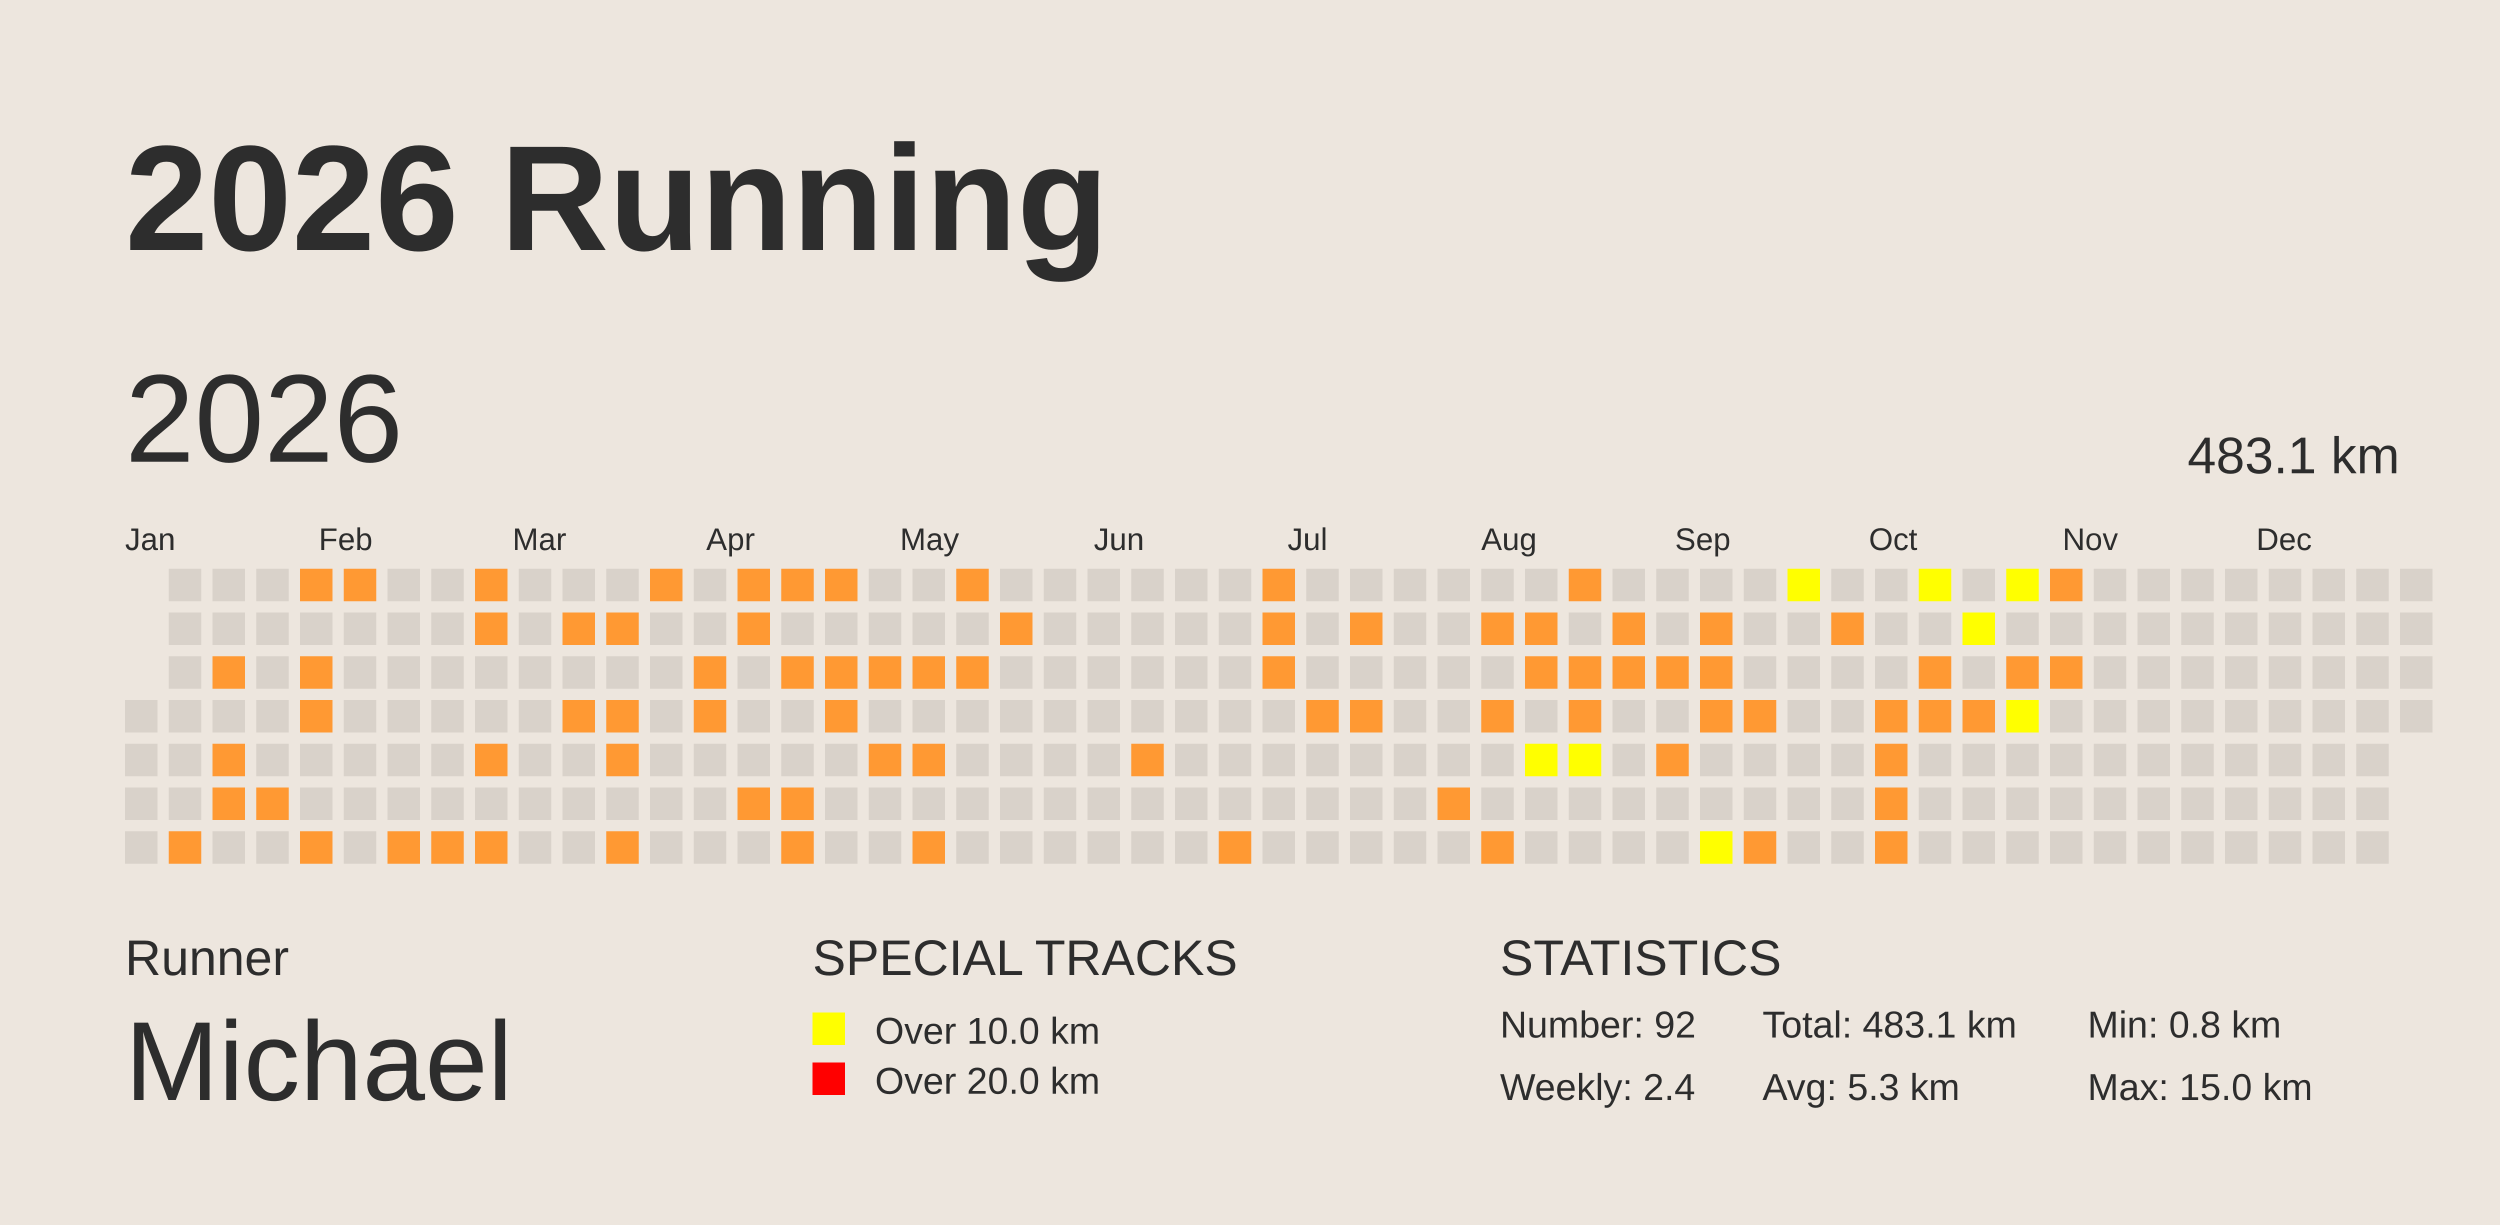
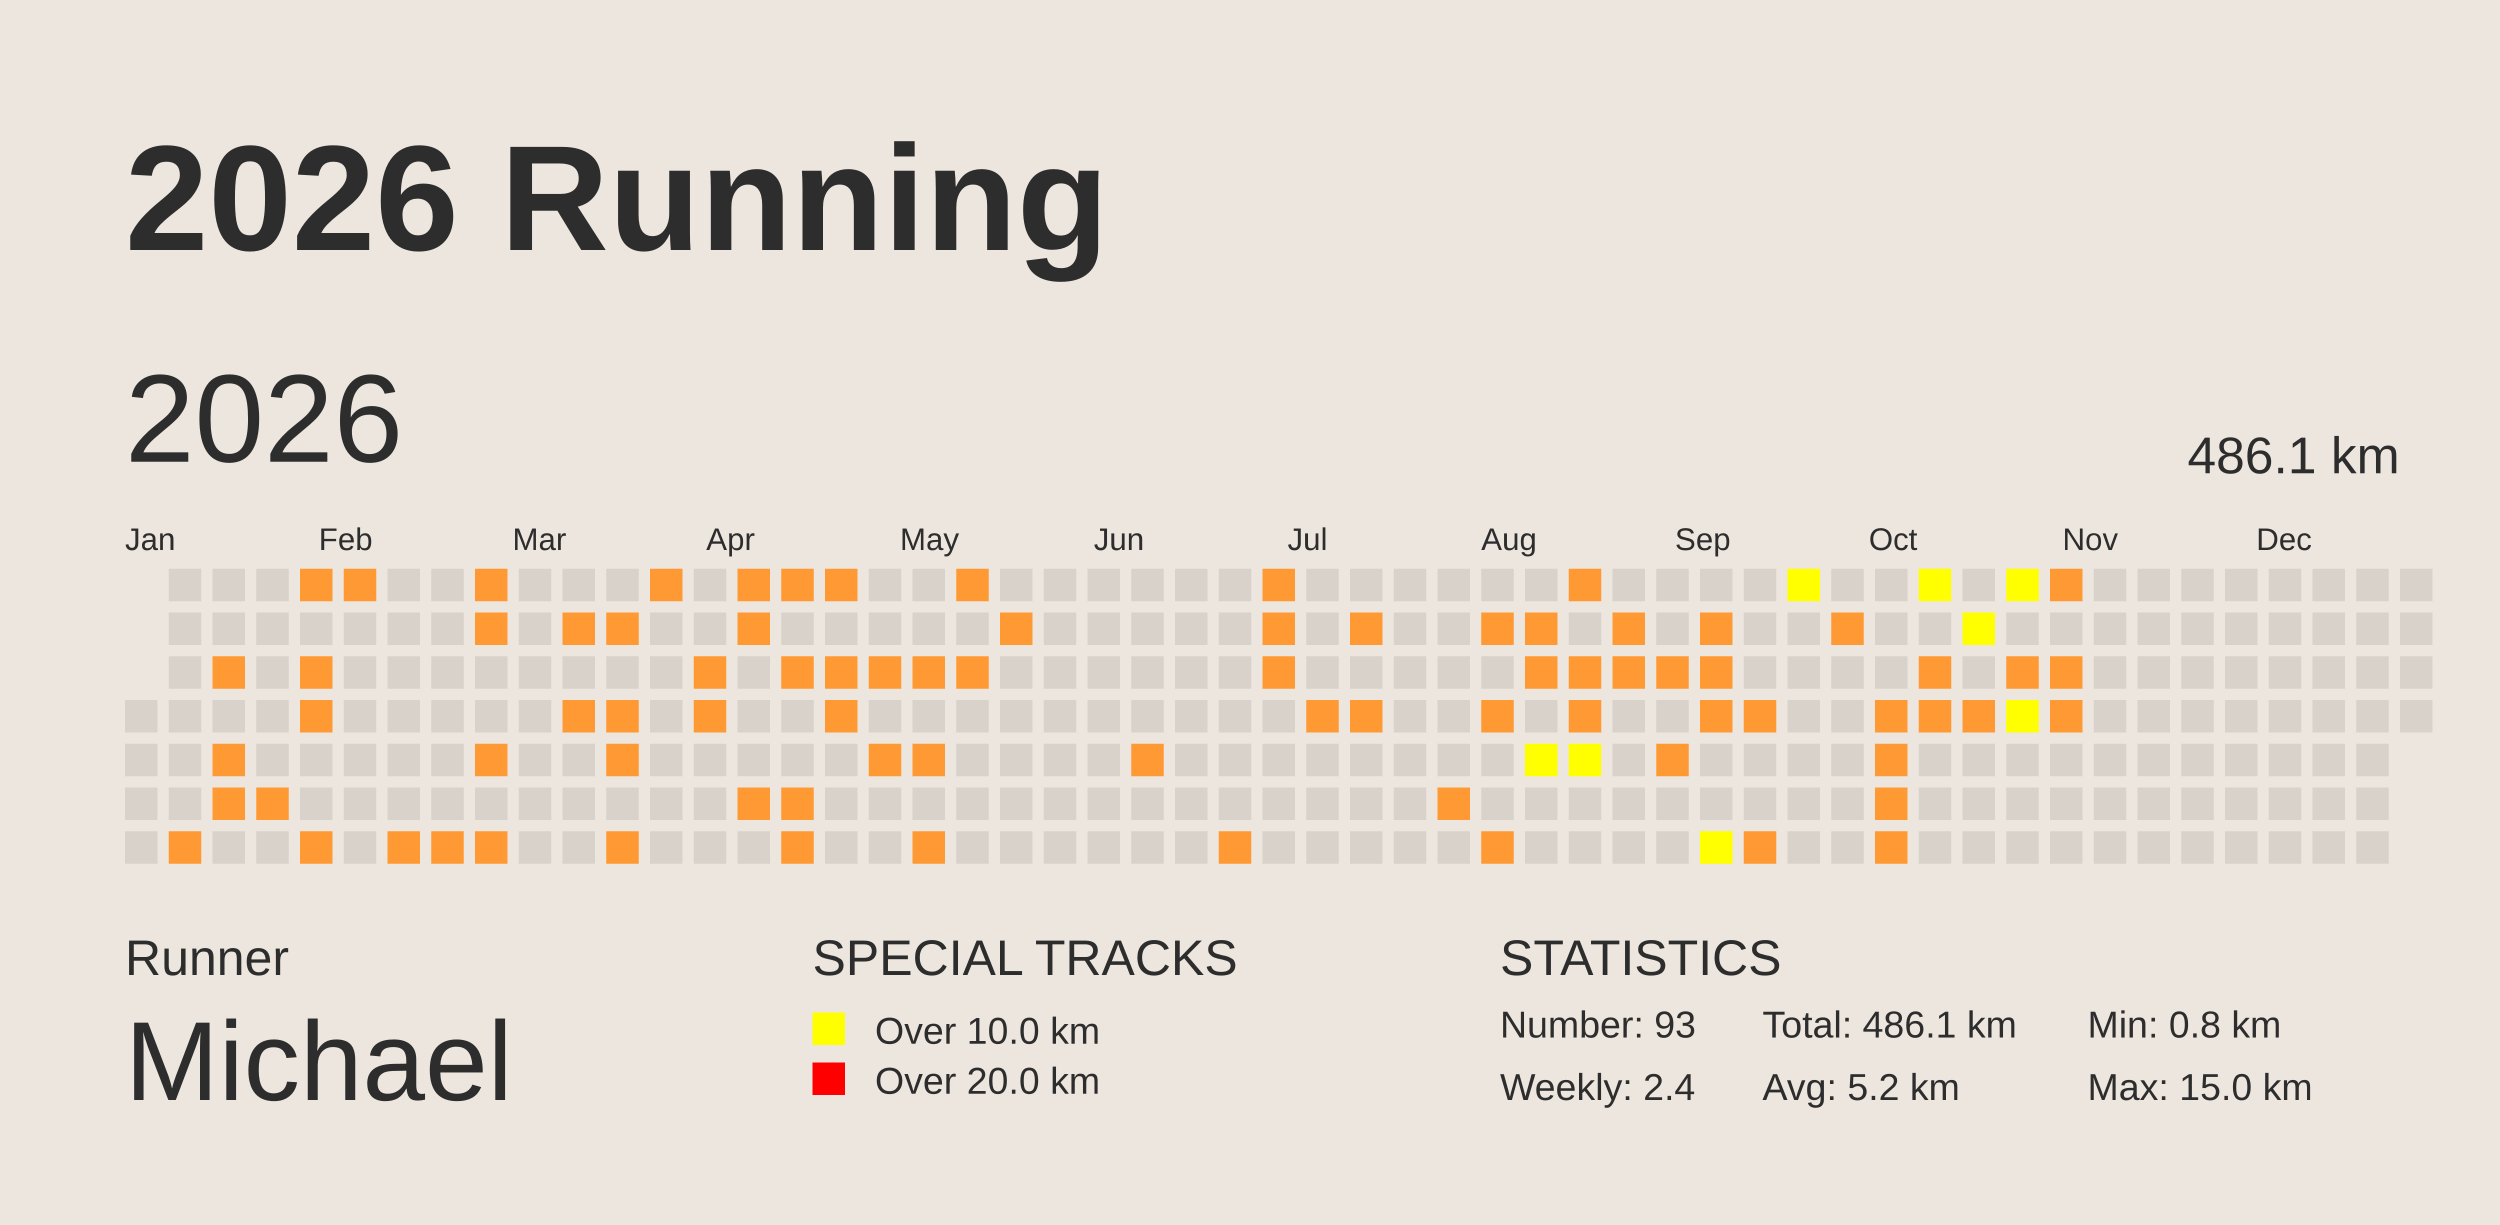
<svg xmlns="http://www.w3.org/2000/svg" baseProfile="full" height="98mm" version="1.1" viewBox="0,0,200,98" width="200mm">
  <defs />
  <rect fill="#EDE6DE" height="98" width="200" x="0" y="0" />
  <text fill="#2D2D2D" style="font-size:12px; font-family:Arial; font-weight:bold;" x="10" y="20">2026 Running</text>
  <text fill="#2D2D2D" style="font-size:4px; font-family:Arial" x="10" y="78">Runner</text>
  <text fill="#2D2D2D" style="font-size:9px; font-family:Arial" x="10" y="88">Michael</text>
  <text fill="#2D2D2D" style="font-size:4px; font-family:Arial" x="65" y="78">SPECIAL TRACKS</text>
  <rect fill="yellow" height="2.6" width="2.6" x="65" y="81" />
  <text fill="#2D2D2D" style="font-size:3px; font-family:Arial" x="70" y="83.5">Over 10.0 km</text>
  <rect fill="red" height="2.6" width="2.6" x="65" y="85" />
  <text fill="#2D2D2D" style="font-size:3px; font-family:Arial" x="70" y="87.5">Over 20.0 km</text>
  <text fill="#2D2D2D" style="font-size:4px; font-family:Arial" x="120" y="78">STATISTICS</text>
-   <text fill="#2D2D2D" style="font-size:3px; font-family:Arial" x="120" y="83">Number: 92</text>
+   <text fill="#2D2D2D" style="font-size:3px; font-family:Arial" x="120" y="83">Number: 93</text>
  <text fill="#2D2D2D" style="font-size:3px; font-family:Arial" x="120" y="88">Weekly: 2.4</text>
-   <text fill="#2D2D2D" style="font-size:3px; font-family:Arial" x="141" y="83">Total: 483.1 km</text>
-   <text fill="#2D2D2D" style="font-size:3px; font-family:Arial" x="141" y="88">Avg: 5.3 km</text>
+   <text fill="#2D2D2D" style="font-size:3px; font-family:Arial" x="141" y="83">Total: 486.1 km</text>
+   <text fill="#2D2D2D" style="font-size:3px; font-family:Arial" x="141" y="88">Avg: 5.2 km</text>
  <text fill="#2D2D2D" style="font-size:3px; font-family:Arial" x="167" y="83">Min: 0.8 km</text>
  <text fill="#2D2D2D" style="font-size:3px; font-family:Arial" x="167" y="88">Max: 15.0 km</text>
  <text dominant-baseline="hanging" fill="#2D2D2D" style="font-size:10.0px; font-family:Arial;" x="10" y="30">2026</text>
-   <text dominant-baseline="hanging" fill="#2D2D2D" style="font-size:4.125px; font-family:Arial;" x="175" y="35">483.1 km</text>
+   <text dominant-baseline="hanging" fill="#2D2D2D" style="font-size:4.125px; font-family:Arial;" x="175" y="35">486.1 km</text>
  <text fill="#2D2D2D" style="font-size:2.5px; font-family:Arial" x="10.0" y="44">Jan</text>
  <text fill="#2D2D2D" style="font-size:2.5px; font-family:Arial" x="25.5" y="44">Feb</text>
  <text fill="#2D2D2D" style="font-size:2.5px; font-family:Arial" x="41.0" y="44">Mar</text>
  <text fill="#2D2D2D" style="font-size:2.5px; font-family:Arial" x="56.5" y="44">Apr</text>
  <text fill="#2D2D2D" style="font-size:2.5px; font-family:Arial" x="72.0" y="44">May</text>
  <text fill="#2D2D2D" style="font-size:2.5px; font-family:Arial" x="87.5" y="44">Jun</text>
  <text fill="#2D2D2D" style="font-size:2.5px; font-family:Arial" x="103.0" y="44">Jul</text>
  <text fill="#2D2D2D" style="font-size:2.5px; font-family:Arial" x="118.5" y="44">Aug</text>
  <text fill="#2D2D2D" style="font-size:2.5px; font-family:Arial" x="134.0" y="44">Sep</text>
  <text fill="#2D2D2D" style="font-size:2.5px; font-family:Arial" x="149.5" y="44">Oct</text>
  <text fill="#2D2D2D" style="font-size:2.5px; font-family:Arial" x="165.0" y="44">Nov</text>
  <text fill="#2D2D2D" style="font-size:2.5px; font-family:Arial" x="180.5" y="44">Dec</text>
  <rect fill="#D9D2CA" height="2.6" width="2.6" x="10.0" y="56.0" />
  <rect fill="#D9D2CA" height="2.6" width="2.6" x="10.0" y="59.5" />
  <rect fill="#D9D2CA" height="2.6" width="2.6" x="10.0" y="63.0" />
  <rect fill="#D9D2CA" height="2.6" width="2.6" x="10.0" y="66.5" />
  <rect fill="#D9D2CA" height="2.6" width="2.6" x="13.5" y="45.5" />
  <rect fill="#D9D2CA" height="2.6" width="2.6" x="13.5" y="49.0" />
  <rect fill="#D9D2CA" height="2.6" width="2.6" x="13.5" y="52.5" />
  <rect fill="#D9D2CA" height="2.6" width="2.6" x="13.5" y="56.0" />
  <rect fill="#D9D2CA" height="2.6" width="2.6" x="13.5" y="59.5" />
  <rect fill="#D9D2CA" height="2.6" width="2.6" x="13.5" y="63.0" />
  <rect fill="#FF9933" height="2.6" width="2.6" x="13.5" y="66.5" />
  <rect fill="#D9D2CA" height="2.6" width="2.6" x="17.0" y="45.5" />
  <rect fill="#D9D2CA" height="2.6" width="2.6" x="17.0" y="49.0" />
  <rect fill="#FF9933" height="2.6" width="2.6" x="17.0" y="52.5" />
  <rect fill="#D9D2CA" height="2.6" width="2.6" x="17.0" y="56.0" />
  <rect fill="#FF9933" height="2.6" width="2.6" x="17.0" y="59.5" />
  <rect fill="#FF9933" height="2.6" width="2.6" x="17.0" y="63.0" />
  <rect fill="#D9D2CA" height="2.6" width="2.6" x="17.0" y="66.5" />
  <rect fill="#D9D2CA" height="2.6" width="2.6" x="20.5" y="45.5" />
  <rect fill="#D9D2CA" height="2.6" width="2.6" x="20.5" y="49.0" />
  <rect fill="#D9D2CA" height="2.6" width="2.6" x="20.5" y="52.5" />
  <rect fill="#D9D2CA" height="2.6" width="2.6" x="20.5" y="56.0" />
  <rect fill="#D9D2CA" height="2.6" width="2.6" x="20.5" y="59.5" />
  <rect fill="#FF9933" height="2.6" width="2.6" x="20.5" y="63.0" />
  <rect fill="#D9D2CA" height="2.6" width="2.6" x="20.5" y="66.5" />
  <rect fill="#FF9933" height="2.6" width="2.6" x="24.0" y="45.5" />
  <rect fill="#D9D2CA" height="2.6" width="2.6" x="24.0" y="49.0" />
  <rect fill="#FF9933" height="2.6" width="2.6" x="24.0" y="52.5" />
  <rect fill="#FF9933" height="2.6" width="2.6" x="24.0" y="56.0" />
  <rect fill="#D9D2CA" height="2.6" width="2.6" x="24.0" y="59.5" />
  <rect fill="#D9D2CA" height="2.6" width="2.6" x="24.0" y="63.0" />
  <rect fill="#FF9933" height="2.6" width="2.6" x="24.0" y="66.5" />
  <rect fill="#FF9933" height="2.6" width="2.6" x="27.5" y="45.5" />
  <rect fill="#D9D2CA" height="2.6" width="2.6" x="27.5" y="49.0" />
  <rect fill="#D9D2CA" height="2.6" width="2.6" x="27.5" y="52.5" />
  <rect fill="#D9D2CA" height="2.6" width="2.6" x="27.5" y="56.0" />
  <rect fill="#D9D2CA" height="2.6" width="2.6" x="27.5" y="59.5" />
  <rect fill="#D9D2CA" height="2.6" width="2.6" x="27.5" y="63.0" />
  <rect fill="#D9D2CA" height="2.6" width="2.6" x="27.5" y="66.5" />
  <rect fill="#D9D2CA" height="2.6" width="2.6" x="31.0" y="45.5" />
  <rect fill="#D9D2CA" height="2.6" width="2.6" x="31.0" y="49.0" />
  <rect fill="#D9D2CA" height="2.6" width="2.6" x="31.0" y="52.5" />
  <rect fill="#D9D2CA" height="2.6" width="2.6" x="31.0" y="56.0" />
  <rect fill="#D9D2CA" height="2.6" width="2.6" x="31.0" y="59.5" />
  <rect fill="#D9D2CA" height="2.6" width="2.6" x="31.0" y="63.0" />
  <rect fill="#FF9933" height="2.6" width="2.6" x="31.0" y="66.5" />
  <rect fill="#D9D2CA" height="2.6" width="2.6" x="34.5" y="45.5" />
  <rect fill="#D9D2CA" height="2.6" width="2.6" x="34.5" y="49.0" />
  <rect fill="#D9D2CA" height="2.6" width="2.6" x="34.5" y="52.5" />
  <rect fill="#D9D2CA" height="2.6" width="2.6" x="34.5" y="56.0" />
  <rect fill="#D9D2CA" height="2.6" width="2.6" x="34.5" y="59.5" />
  <rect fill="#D9D2CA" height="2.6" width="2.6" x="34.5" y="63.0" />
  <rect fill="#FF9933" height="2.6" width="2.6" x="34.5" y="66.5" />
  <rect fill="#FF9933" height="2.6" width="2.6" x="38.0" y="45.5" />
  <rect fill="#FF9933" height="2.6" width="2.6" x="38.0" y="49.0" />
  <rect fill="#D9D2CA" height="2.6" width="2.6" x="38.0" y="52.5" />
  <rect fill="#D9D2CA" height="2.6" width="2.6" x="38.0" y="56.0" />
  <rect fill="#FF9933" height="2.6" width="2.6" x="38.0" y="59.5" />
  <rect fill="#D9D2CA" height="2.6" width="2.6" x="38.0" y="63.0" />
  <rect fill="#FF9933" height="2.6" width="2.6" x="38.0" y="66.5" />
  <rect fill="#D9D2CA" height="2.6" width="2.6" x="41.5" y="45.5" />
  <rect fill="#D9D2CA" height="2.6" width="2.6" x="41.5" y="49.0" />
  <rect fill="#D9D2CA" height="2.6" width="2.6" x="41.5" y="52.5" />
  <rect fill="#D9D2CA" height="2.6" width="2.6" x="41.5" y="56.0" />
  <rect fill="#D9D2CA" height="2.6" width="2.6" x="41.5" y="59.5" />
  <rect fill="#D9D2CA" height="2.6" width="2.6" x="41.5" y="63.0" />
  <rect fill="#D9D2CA" height="2.6" width="2.6" x="41.5" y="66.5" />
  <rect fill="#D9D2CA" height="2.6" width="2.6" x="45.0" y="45.5" />
  <rect fill="#FF9933" height="2.6" width="2.6" x="45.0" y="49.0" />
  <rect fill="#D9D2CA" height="2.6" width="2.6" x="45.0" y="52.5" />
  <rect fill="#FF9933" height="2.6" width="2.6" x="45.0" y="56.0" />
  <rect fill="#D9D2CA" height="2.6" width="2.6" x="45.0" y="59.5" />
  <rect fill="#D9D2CA" height="2.6" width="2.6" x="45.0" y="63.0" />
  <rect fill="#D9D2CA" height="2.6" width="2.6" x="45.0" y="66.5" />
  <rect fill="#D9D2CA" height="2.6" width="2.6" x="48.5" y="45.5" />
  <rect fill="#FF9933" height="2.6" width="2.6" x="48.5" y="49.0" />
  <rect fill="#D9D2CA" height="2.6" width="2.6" x="48.5" y="52.5" />
  <rect fill="#FF9933" height="2.6" width="2.6" x="48.5" y="56.0" />
  <rect fill="#FF9933" height="2.6" width="2.6" x="48.5" y="59.5" />
  <rect fill="#D9D2CA" height="2.6" width="2.6" x="48.5" y="63.0" />
  <rect fill="#FF9933" height="2.6" width="2.6" x="48.5" y="66.5" />
  <rect fill="#FF9933" height="2.6" width="2.6" x="52.0" y="45.5" />
  <rect fill="#D9D2CA" height="2.6" width="2.6" x="52.0" y="49.0" />
  <rect fill="#D9D2CA" height="2.6" width="2.6" x="52.0" y="52.5" />
  <rect fill="#D9D2CA" height="2.6" width="2.6" x="52.0" y="56.0" />
  <rect fill="#D9D2CA" height="2.6" width="2.6" x="52.0" y="59.5" />
  <rect fill="#D9D2CA" height="2.6" width="2.6" x="52.0" y="63.0" />
  <rect fill="#D9D2CA" height="2.6" width="2.6" x="52.0" y="66.5" />
  <rect fill="#D9D2CA" height="2.6" width="2.6" x="55.5" y="45.5" />
  <rect fill="#D9D2CA" height="2.6" width="2.6" x="55.5" y="49.0" />
  <rect fill="#FF9933" height="2.6" width="2.6" x="55.5" y="52.5" />
  <rect fill="#FF9933" height="2.6" width="2.6" x="55.5" y="56.0" />
  <rect fill="#D9D2CA" height="2.6" width="2.6" x="55.5" y="59.5" />
  <rect fill="#D9D2CA" height="2.6" width="2.6" x="55.5" y="63.0" />
  <rect fill="#D9D2CA" height="2.6" width="2.6" x="55.5" y="66.5" />
  <rect fill="#FF9933" height="2.6" width="2.6" x="59.0" y="45.5" />
  <rect fill="#FF9933" height="2.6" width="2.6" x="59.0" y="49.0" />
  <rect fill="#D9D2CA" height="2.6" width="2.6" x="59.0" y="52.5" />
  <rect fill="#D9D2CA" height="2.6" width="2.6" x="59.0" y="56.0" />
  <rect fill="#D9D2CA" height="2.6" width="2.6" x="59.0" y="59.5" />
  <rect fill="#FF9933" height="2.6" width="2.6" x="59.0" y="63.0" />
  <rect fill="#D9D2CA" height="2.6" width="2.6" x="59.0" y="66.5" />
  <rect fill="#FF9933" height="2.6" width="2.6" x="62.5" y="45.5" />
  <rect fill="#D9D2CA" height="2.6" width="2.6" x="62.5" y="49.0" />
  <rect fill="#FF9933" height="2.6" width="2.6" x="62.5" y="52.5" />
  <rect fill="#D9D2CA" height="2.6" width="2.6" x="62.5" y="56.0" />
  <rect fill="#D9D2CA" height="2.6" width="2.6" x="62.5" y="59.5" />
  <rect fill="#FF9933" height="2.6" width="2.6" x="62.5" y="63.0" />
  <rect fill="#FF9933" height="2.6" width="2.6" x="62.5" y="66.5" />
  <rect fill="#FF9933" height="2.6" width="2.6" x="66.0" y="45.5" />
  <rect fill="#D9D2CA" height="2.6" width="2.6" x="66.0" y="49.0" />
  <rect fill="#FF9933" height="2.6" width="2.6" x="66.0" y="52.5" />
  <rect fill="#FF9933" height="2.6" width="2.6" x="66.0" y="56.0" />
  <rect fill="#D9D2CA" height="2.6" width="2.6" x="66.0" y="59.5" />
  <rect fill="#D9D2CA" height="2.6" width="2.6" x="66.0" y="63.0" />
  <rect fill="#D9D2CA" height="2.6" width="2.6" x="66.0" y="66.5" />
  <rect fill="#D9D2CA" height="2.6" width="2.6" x="69.5" y="45.5" />
  <rect fill="#D9D2CA" height="2.6" width="2.6" x="69.5" y="49.0" />
  <rect fill="#FF9933" height="2.6" width="2.6" x="69.5" y="52.5" />
  <rect fill="#D9D2CA" height="2.6" width="2.6" x="69.5" y="56.0" />
  <rect fill="#FF9933" height="2.6" width="2.6" x="69.5" y="59.5" />
  <rect fill="#D9D2CA" height="2.6" width="2.6" x="69.5" y="63.0" />
  <rect fill="#D9D2CA" height="2.6" width="2.6" x="69.5" y="66.5" />
  <rect fill="#D9D2CA" height="2.6" width="2.6" x="73.0" y="45.5" />
  <rect fill="#D9D2CA" height="2.6" width="2.6" x="73.0" y="49.0" />
  <rect fill="#FF9933" height="2.6" width="2.6" x="73.0" y="52.5" />
  <rect fill="#D9D2CA" height="2.6" width="2.6" x="73.0" y="56.0" />
  <rect fill="#FF9933" height="2.6" width="2.6" x="73.0" y="59.5" />
  <rect fill="#D9D2CA" height="2.6" width="2.6" x="73.0" y="63.0" />
  <rect fill="#FF9933" height="2.6" width="2.6" x="73.0" y="66.5" />
  <rect fill="#FF9933" height="2.6" width="2.6" x="76.5" y="45.5" />
  <rect fill="#D9D2CA" height="2.6" width="2.6" x="76.5" y="49.0" />
  <rect fill="#FF9933" height="2.6" width="2.6" x="76.5" y="52.5" />
  <rect fill="#D9D2CA" height="2.6" width="2.6" x="76.5" y="56.0" />
  <rect fill="#D9D2CA" height="2.6" width="2.6" x="76.5" y="59.5" />
  <rect fill="#D9D2CA" height="2.6" width="2.6" x="76.5" y="63.0" />
  <rect fill="#D9D2CA" height="2.6" width="2.6" x="76.5" y="66.5" />
  <rect fill="#D9D2CA" height="2.6" width="2.6" x="80.0" y="45.5" />
  <rect fill="#FF9933" height="2.6" width="2.6" x="80.0" y="49.0" />
  <rect fill="#D9D2CA" height="2.6" width="2.6" x="80.0" y="52.5" />
  <rect fill="#D9D2CA" height="2.6" width="2.6" x="80.0" y="56.0" />
  <rect fill="#D9D2CA" height="2.6" width="2.6" x="80.0" y="59.5" />
  <rect fill="#D9D2CA" height="2.6" width="2.6" x="80.0" y="63.0" />
  <rect fill="#D9D2CA" height="2.6" width="2.6" x="80.0" y="66.5" />
  <rect fill="#D9D2CA" height="2.6" width="2.6" x="83.5" y="45.5" />
  <rect fill="#D9D2CA" height="2.6" width="2.6" x="83.5" y="49.0" />
  <rect fill="#D9D2CA" height="2.6" width="2.6" x="83.5" y="52.5" />
  <rect fill="#D9D2CA" height="2.6" width="2.6" x="83.5" y="56.0" />
  <rect fill="#D9D2CA" height="2.6" width="2.6" x="83.5" y="59.5" />
  <rect fill="#D9D2CA" height="2.6" width="2.6" x="83.5" y="63.0" />
  <rect fill="#D9D2CA" height="2.6" width="2.6" x="83.5" y="66.5" />
  <rect fill="#D9D2CA" height="2.6" width="2.6" x="87.0" y="45.5" />
  <rect fill="#D9D2CA" height="2.6" width="2.6" x="87.0" y="49.0" />
  <rect fill="#D9D2CA" height="2.6" width="2.6" x="87.0" y="52.5" />
  <rect fill="#D9D2CA" height="2.6" width="2.6" x="87.0" y="56.0" />
  <rect fill="#D9D2CA" height="2.6" width="2.6" x="87.0" y="59.5" />
  <rect fill="#D9D2CA" height="2.6" width="2.6" x="87.0" y="63.0" />
  <rect fill="#D9D2CA" height="2.6" width="2.6" x="87.0" y="66.5" />
  <rect fill="#D9D2CA" height="2.6" width="2.6" x="90.5" y="45.5" />
  <rect fill="#D9D2CA" height="2.6" width="2.6" x="90.5" y="49.0" />
  <rect fill="#D9D2CA" height="2.6" width="2.6" x="90.5" y="52.5" />
  <rect fill="#D9D2CA" height="2.6" width="2.6" x="90.5" y="56.0" />
  <rect fill="#FF9933" height="2.6" width="2.6" x="90.5" y="59.5" />
  <rect fill="#D9D2CA" height="2.6" width="2.6" x="90.5" y="63.0" />
  <rect fill="#D9D2CA" height="2.6" width="2.6" x="90.5" y="66.5" />
  <rect fill="#D9D2CA" height="2.6" width="2.6" x="94.0" y="45.5" />
  <rect fill="#D9D2CA" height="2.6" width="2.6" x="94.0" y="49.0" />
  <rect fill="#D9D2CA" height="2.6" width="2.6" x="94.0" y="52.5" />
  <rect fill="#D9D2CA" height="2.6" width="2.6" x="94.0" y="56.0" />
  <rect fill="#D9D2CA" height="2.6" width="2.6" x="94.0" y="59.5" />
  <rect fill="#D9D2CA" height="2.6" width="2.6" x="94.0" y="63.0" />
  <rect fill="#D9D2CA" height="2.6" width="2.6" x="94.0" y="66.5" />
  <rect fill="#D9D2CA" height="2.6" width="2.6" x="97.5" y="45.5" />
  <rect fill="#D9D2CA" height="2.6" width="2.6" x="97.5" y="49.0" />
  <rect fill="#D9D2CA" height="2.6" width="2.6" x="97.5" y="52.5" />
  <rect fill="#D9D2CA" height="2.6" width="2.6" x="97.5" y="56.0" />
  <rect fill="#D9D2CA" height="2.6" width="2.6" x="97.5" y="59.5" />
  <rect fill="#D9D2CA" height="2.6" width="2.6" x="97.5" y="63.0" />
  <rect fill="#FF9933" height="2.6" width="2.6" x="97.5" y="66.5" />
  <rect fill="#FF9933" height="2.6" width="2.6" x="101.0" y="45.5" />
  <rect fill="#FF9933" height="2.6" width="2.6" x="101.0" y="49.0" />
  <rect fill="#FF9933" height="2.6" width="2.6" x="101.0" y="52.5" />
  <rect fill="#D9D2CA" height="2.6" width="2.6" x="101.0" y="56.0" />
  <rect fill="#D9D2CA" height="2.6" width="2.6" x="101.0" y="59.5" />
  <rect fill="#D9D2CA" height="2.6" width="2.6" x="101.0" y="63.0" />
  <rect fill="#D9D2CA" height="2.6" width="2.6" x="101.0" y="66.5" />
  <rect fill="#D9D2CA" height="2.6" width="2.6" x="104.5" y="45.5" />
  <rect fill="#D9D2CA" height="2.6" width="2.6" x="104.5" y="49.0" />
  <rect fill="#D9D2CA" height="2.6" width="2.6" x="104.5" y="52.5" />
  <rect fill="#FF9933" height="2.6" width="2.6" x="104.5" y="56.0" />
  <rect fill="#D9D2CA" height="2.6" width="2.6" x="104.5" y="59.5" />
  <rect fill="#D9D2CA" height="2.6" width="2.6" x="104.5" y="63.0" />
  <rect fill="#D9D2CA" height="2.6" width="2.6" x="104.5" y="66.5" />
  <rect fill="#D9D2CA" height="2.6" width="2.6" x="108.0" y="45.5" />
  <rect fill="#FF9933" height="2.6" width="2.6" x="108.0" y="49.0" />
  <rect fill="#D9D2CA" height="2.6" width="2.6" x="108.0" y="52.5" />
  <rect fill="#FF9933" height="2.6" width="2.6" x="108.0" y="56.0" />
  <rect fill="#D9D2CA" height="2.6" width="2.6" x="108.0" y="59.5" />
  <rect fill="#D9D2CA" height="2.6" width="2.6" x="108.0" y="63.0" />
  <rect fill="#D9D2CA" height="2.6" width="2.6" x="108.0" y="66.5" />
  <rect fill="#D9D2CA" height="2.6" width="2.6" x="111.5" y="45.5" />
  <rect fill="#D9D2CA" height="2.6" width="2.6" x="111.5" y="49.0" />
  <rect fill="#D9D2CA" height="2.6" width="2.6" x="111.5" y="52.5" />
  <rect fill="#D9D2CA" height="2.6" width="2.6" x="111.5" y="56.0" />
  <rect fill="#D9D2CA" height="2.6" width="2.6" x="111.5" y="59.5" />
  <rect fill="#D9D2CA" height="2.6" width="2.6" x="111.5" y="63.0" />
  <rect fill="#D9D2CA" height="2.6" width="2.6" x="111.5" y="66.5" />
  <rect fill="#D9D2CA" height="2.6" width="2.6" x="115.0" y="45.5" />
  <rect fill="#D9D2CA" height="2.6" width="2.6" x="115.0" y="49.0" />
  <rect fill="#D9D2CA" height="2.6" width="2.6" x="115.0" y="52.5" />
  <rect fill="#D9D2CA" height="2.6" width="2.6" x="115.0" y="56.0" />
  <rect fill="#D9D2CA" height="2.6" width="2.6" x="115.0" y="59.5" />
  <rect fill="#FF9933" height="2.6" width="2.6" x="115.0" y="63.0" />
  <rect fill="#D9D2CA" height="2.6" width="2.6" x="115.0" y="66.5" />
  <rect fill="#D9D2CA" height="2.6" width="2.6" x="118.5" y="45.5" />
  <rect fill="#FF9933" height="2.6" width="2.6" x="118.5" y="49.0" />
  <rect fill="#D9D2CA" height="2.6" width="2.6" x="118.5" y="52.5" />
  <rect fill="#FF9933" height="2.6" width="2.6" x="118.5" y="56.0" />
  <rect fill="#D9D2CA" height="2.6" width="2.6" x="118.5" y="59.5" />
  <rect fill="#D9D2CA" height="2.6" width="2.6" x="118.5" y="63.0" />
  <rect fill="#FF9933" height="2.6" width="2.6" x="118.5" y="66.5" />
  <rect fill="#D9D2CA" height="2.6" width="2.6" x="122.0" y="45.5" />
  <rect fill="#FF9933" height="2.6" width="2.6" x="122.0" y="49.0" />
  <rect fill="#FF9933" height="2.6" width="2.6" x="122.0" y="52.5" />
  <rect fill="#D9D2CA" height="2.6" width="2.6" x="122.0" y="56.0" />
  <rect fill="yellow" height="2.6" width="2.6" x="122.0" y="59.5" />
  <rect fill="#D9D2CA" height="2.6" width="2.6" x="122.0" y="63.0" />
  <rect fill="#D9D2CA" height="2.6" width="2.6" x="122.0" y="66.5" />
  <rect fill="#FF9933" height="2.6" width="2.6" x="125.5" y="45.5" />
  <rect fill="#D9D2CA" height="2.6" width="2.6" x="125.5" y="49.0" />
  <rect fill="#FF9933" height="2.6" width="2.6" x="125.5" y="52.5" />
  <rect fill="#FF9933" height="2.6" width="2.6" x="125.5" y="56.0" />
  <rect fill="yellow" height="2.6" width="2.6" x="125.5" y="59.5" />
  <rect fill="#D9D2CA" height="2.6" width="2.6" x="125.5" y="63.0" />
  <rect fill="#D9D2CA" height="2.6" width="2.6" x="125.5" y="66.5" />
  <rect fill="#D9D2CA" height="2.6" width="2.6" x="129.0" y="45.5" />
  <rect fill="#FF9933" height="2.6" width="2.6" x="129.0" y="49.0" />
  <rect fill="#FF9933" height="2.6" width="2.6" x="129.0" y="52.5" />
  <rect fill="#D9D2CA" height="2.6" width="2.6" x="129.0" y="56.0" />
  <rect fill="#D9D2CA" height="2.6" width="2.6" x="129.0" y="59.5" />
  <rect fill="#D9D2CA" height="2.6" width="2.6" x="129.0" y="63.0" />
  <rect fill="#D9D2CA" height="2.6" width="2.6" x="129.0" y="66.5" />
  <rect fill="#D9D2CA" height="2.6" width="2.6" x="132.5" y="45.5" />
  <rect fill="#D9D2CA" height="2.6" width="2.6" x="132.5" y="49.0" />
  <rect fill="#FF9933" height="2.6" width="2.6" x="132.5" y="52.5" />
  <rect fill="#D9D2CA" height="2.6" width="2.6" x="132.5" y="56.0" />
  <rect fill="#FF9933" height="2.6" width="2.6" x="132.5" y="59.5" />
  <rect fill="#D9D2CA" height="2.6" width="2.6" x="132.5" y="63.0" />
  <rect fill="#D9D2CA" height="2.6" width="2.6" x="132.5" y="66.5" />
  <rect fill="#D9D2CA" height="2.6" width="2.6" x="136.0" y="45.5" />
  <rect fill="#FF9933" height="2.6" width="2.6" x="136.0" y="49.0" />
  <rect fill="#FF9933" height="2.6" width="2.6" x="136.0" y="52.5" />
  <rect fill="#FF9933" height="2.6" width="2.6" x="136.0" y="56.0" />
  <rect fill="#D9D2CA" height="2.6" width="2.6" x="136.0" y="59.5" />
  <rect fill="#D9D2CA" height="2.6" width="2.6" x="136.0" y="63.0" />
  <rect fill="yellow" height="2.6" width="2.6" x="136.0" y="66.5" />
  <rect fill="#D9D2CA" height="2.6" width="2.6" x="139.5" y="45.5" />
  <rect fill="#D9D2CA" height="2.6" width="2.6" x="139.5" y="49.0" />
  <rect fill="#D9D2CA" height="2.6" width="2.6" x="139.5" y="52.5" />
  <rect fill="#FF9933" height="2.6" width="2.6" x="139.5" y="56.0" />
  <rect fill="#D9D2CA" height="2.6" width="2.6" x="139.5" y="59.5" />
  <rect fill="#D9D2CA" height="2.6" width="2.6" x="139.5" y="63.0" />
  <rect fill="#FF9933" height="2.6" width="2.6" x="139.5" y="66.5" />
  <rect fill="yellow" height="2.6" width="2.6" x="143.0" y="45.5" />
  <rect fill="#D9D2CA" height="2.6" width="2.6" x="143.0" y="49.0" />
  <rect fill="#D9D2CA" height="2.6" width="2.6" x="143.0" y="52.5" />
  <rect fill="#D9D2CA" height="2.6" width="2.6" x="143.0" y="56.0" />
  <rect fill="#D9D2CA" height="2.6" width="2.6" x="143.0" y="59.5" />
  <rect fill="#D9D2CA" height="2.6" width="2.6" x="143.0" y="63.0" />
  <rect fill="#D9D2CA" height="2.6" width="2.6" x="143.0" y="66.5" />
  <rect fill="#D9D2CA" height="2.6" width="2.6" x="146.5" y="45.5" />
  <rect fill="#FF9933" height="2.6" width="2.6" x="146.5" y="49.0" />
  <rect fill="#D9D2CA" height="2.6" width="2.6" x="146.5" y="52.5" />
  <rect fill="#D9D2CA" height="2.6" width="2.6" x="146.5" y="56.0" />
  <rect fill="#D9D2CA" height="2.6" width="2.6" x="146.5" y="59.5" />
  <rect fill="#D9D2CA" height="2.6" width="2.6" x="146.5" y="63.0" />
  <rect fill="#D9D2CA" height="2.6" width="2.6" x="146.5" y="66.5" />
  <rect fill="#D9D2CA" height="2.6" width="2.6" x="150.0" y="45.5" />
  <rect fill="#D9D2CA" height="2.6" width="2.6" x="150.0" y="49.0" />
  <rect fill="#D9D2CA" height="2.6" width="2.6" x="150.0" y="52.5" />
  <rect fill="#FF9933" height="2.6" width="2.6" x="150.0" y="56.0" />
  <rect fill="#FF9933" height="2.6" width="2.6" x="150.0" y="59.5" />
  <rect fill="#FF9933" height="2.6" width="2.6" x="150.0" y="63.0" />
  <rect fill="#FF9933" height="2.6" width="2.6" x="150.0" y="66.5" />
  <rect fill="yellow" height="2.6" width="2.6" x="153.5" y="45.5" />
  <rect fill="#D9D2CA" height="2.6" width="2.6" x="153.5" y="49.0" />
  <rect fill="#FF9933" height="2.6" width="2.6" x="153.5" y="52.5" />
  <rect fill="#FF9933" height="2.6" width="2.6" x="153.5" y="56.0" />
  <rect fill="#D9D2CA" height="2.6" width="2.6" x="153.5" y="59.5" />
  <rect fill="#D9D2CA" height="2.6" width="2.6" x="153.5" y="63.0" />
  <rect fill="#D9D2CA" height="2.6" width="2.6" x="153.5" y="66.5" />
  <rect fill="#D9D2CA" height="2.6" width="2.6" x="157.0" y="45.5" />
  <rect fill="yellow" height="2.6" width="2.6" x="157.0" y="49.0" />
  <rect fill="#D9D2CA" height="2.6" width="2.6" x="157.0" y="52.5" />
  <rect fill="#FF9933" height="2.6" width="2.6" x="157.0" y="56.0" />
  <rect fill="#D9D2CA" height="2.6" width="2.6" x="157.0" y="59.5" />
  <rect fill="#D9D2CA" height="2.6" width="2.6" x="157.0" y="63.0" />
  <rect fill="#D9D2CA" height="2.6" width="2.6" x="157.0" y="66.5" />
  <rect fill="yellow" height="2.6" width="2.6" x="160.5" y="45.5" />
  <rect fill="#D9D2CA" height="2.6" width="2.6" x="160.5" y="49.0" />
  <rect fill="#FF9933" height="2.6" width="2.6" x="160.5" y="52.5" />
  <rect fill="yellow" height="2.6" width="2.6" x="160.5" y="56.0" />
  <rect fill="#D9D2CA" height="2.6" width="2.6" x="160.5" y="59.5" />
  <rect fill="#D9D2CA" height="2.6" width="2.6" x="160.5" y="63.0" />
  <rect fill="#D9D2CA" height="2.6" width="2.6" x="160.5" y="66.5" />
  <rect fill="#FF9933" height="2.6" width="2.6" x="164.0" y="45.5" />
  <rect fill="#D9D2CA" height="2.6" width="2.6" x="164.0" y="49.0" />
  <rect fill="#FF9933" height="2.6" width="2.6" x="164.0" y="52.5" />
-   <rect fill="#D9D2CA" height="2.6" width="2.6" x="164.0" y="56.0" />
+   <rect fill="#FF9933" height="2.6" width="2.6" x="164.0" y="56.0" />
  <rect fill="#D9D2CA" height="2.6" width="2.6" x="164.0" y="59.5" />
  <rect fill="#D9D2CA" height="2.6" width="2.6" x="164.0" y="63.0" />
  <rect fill="#D9D2CA" height="2.6" width="2.6" x="164.0" y="66.5" />
  <rect fill="#D9D2CA" height="2.6" width="2.6" x="167.5" y="45.5" />
  <rect fill="#D9D2CA" height="2.6" width="2.6" x="167.5" y="49.0" />
  <rect fill="#D9D2CA" height="2.6" width="2.6" x="167.5" y="52.5" />
  <rect fill="#D9D2CA" height="2.6" width="2.6" x="167.5" y="56.0" />
  <rect fill="#D9D2CA" height="2.6" width="2.6" x="167.5" y="59.5" />
  <rect fill="#D9D2CA" height="2.6" width="2.6" x="167.5" y="63.0" />
  <rect fill="#D9D2CA" height="2.6" width="2.6" x="167.5" y="66.5" />
  <rect fill="#D9D2CA" height="2.6" width="2.6" x="171.0" y="45.5" />
  <rect fill="#D9D2CA" height="2.6" width="2.6" x="171.0" y="49.0" />
  <rect fill="#D9D2CA" height="2.6" width="2.6" x="171.0" y="52.5" />
  <rect fill="#D9D2CA" height="2.6" width="2.6" x="171.0" y="56.0" />
  <rect fill="#D9D2CA" height="2.6" width="2.6" x="171.0" y="59.5" />
  <rect fill="#D9D2CA" height="2.6" width="2.6" x="171.0" y="63.0" />
  <rect fill="#D9D2CA" height="2.6" width="2.6" x="171.0" y="66.5" />
  <rect fill="#D9D2CA" height="2.6" width="2.6" x="174.5" y="45.5" />
  <rect fill="#D9D2CA" height="2.6" width="2.6" x="174.5" y="49.0" />
  <rect fill="#D9D2CA" height="2.6" width="2.6" x="174.5" y="52.5" />
  <rect fill="#D9D2CA" height="2.6" width="2.6" x="174.5" y="56.0" />
  <rect fill="#D9D2CA" height="2.6" width="2.6" x="174.5" y="59.5" />
  <rect fill="#D9D2CA" height="2.6" width="2.6" x="174.5" y="63.0" />
  <rect fill="#D9D2CA" height="2.6" width="2.6" x="174.5" y="66.5" />
  <rect fill="#D9D2CA" height="2.6" width="2.6" x="178.0" y="45.5" />
  <rect fill="#D9D2CA" height="2.6" width="2.6" x="178.0" y="49.0" />
  <rect fill="#D9D2CA" height="2.6" width="2.6" x="178.0" y="52.5" />
  <rect fill="#D9D2CA" height="2.6" width="2.6" x="178.0" y="56.0" />
  <rect fill="#D9D2CA" height="2.6" width="2.6" x="178.0" y="59.5" />
  <rect fill="#D9D2CA" height="2.6" width="2.6" x="178.0" y="63.0" />
  <rect fill="#D9D2CA" height="2.6" width="2.6" x="178.0" y="66.5" />
  <rect fill="#D9D2CA" height="2.6" width="2.6" x="181.5" y="45.5" />
  <rect fill="#D9D2CA" height="2.6" width="2.6" x="181.5" y="49.0" />
  <rect fill="#D9D2CA" height="2.6" width="2.6" x="181.5" y="52.5" />
  <rect fill="#D9D2CA" height="2.6" width="2.6" x="181.5" y="56.0" />
  <rect fill="#D9D2CA" height="2.6" width="2.6" x="181.5" y="59.5" />
  <rect fill="#D9D2CA" height="2.6" width="2.6" x="181.5" y="63.0" />
  <rect fill="#D9D2CA" height="2.6" width="2.6" x="181.5" y="66.5" />
  <rect fill="#D9D2CA" height="2.6" width="2.6" x="185.0" y="45.5" />
  <rect fill="#D9D2CA" height="2.6" width="2.6" x="185.0" y="49.0" />
  <rect fill="#D9D2CA" height="2.6" width="2.6" x="185.0" y="52.5" />
  <rect fill="#D9D2CA" height="2.6" width="2.6" x="185.0" y="56.0" />
  <rect fill="#D9D2CA" height="2.6" width="2.6" x="185.0" y="59.5" />
  <rect fill="#D9D2CA" height="2.6" width="2.6" x="185.0" y="63.0" />
  <rect fill="#D9D2CA" height="2.6" width="2.6" x="185.0" y="66.5" />
  <rect fill="#D9D2CA" height="2.6" width="2.6" x="188.5" y="45.5" />
  <rect fill="#D9D2CA" height="2.6" width="2.6" x="188.5" y="49.0" />
  <rect fill="#D9D2CA" height="2.6" width="2.6" x="188.5" y="52.5" />
  <rect fill="#D9D2CA" height="2.6" width="2.6" x="188.5" y="56.0" />
  <rect fill="#D9D2CA" height="2.6" width="2.6" x="188.5" y="59.5" />
  <rect fill="#D9D2CA" height="2.6" width="2.6" x="188.5" y="63.0" />
  <rect fill="#D9D2CA" height="2.6" width="2.6" x="188.5" y="66.5" />
  <rect fill="#D9D2CA" height="2.6" width="2.6" x="192.0" y="45.5" />
  <rect fill="#D9D2CA" height="2.6" width="2.6" x="192.0" y="49.0" />
  <rect fill="#D9D2CA" height="2.6" width="2.6" x="192.0" y="52.5" />
  <rect fill="#D9D2CA" height="2.6" width="2.6" x="192.0" y="56.0" />
</svg>
